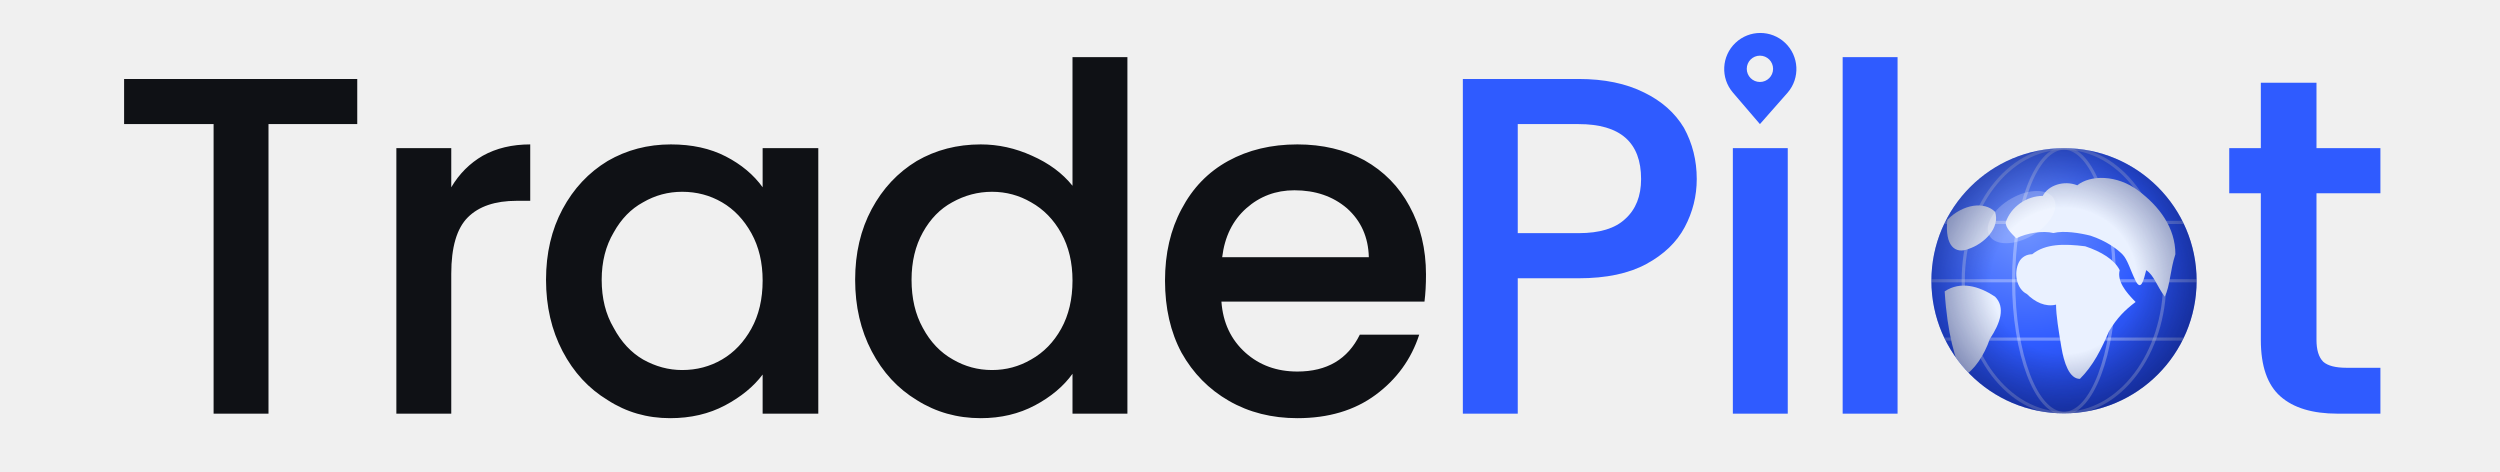
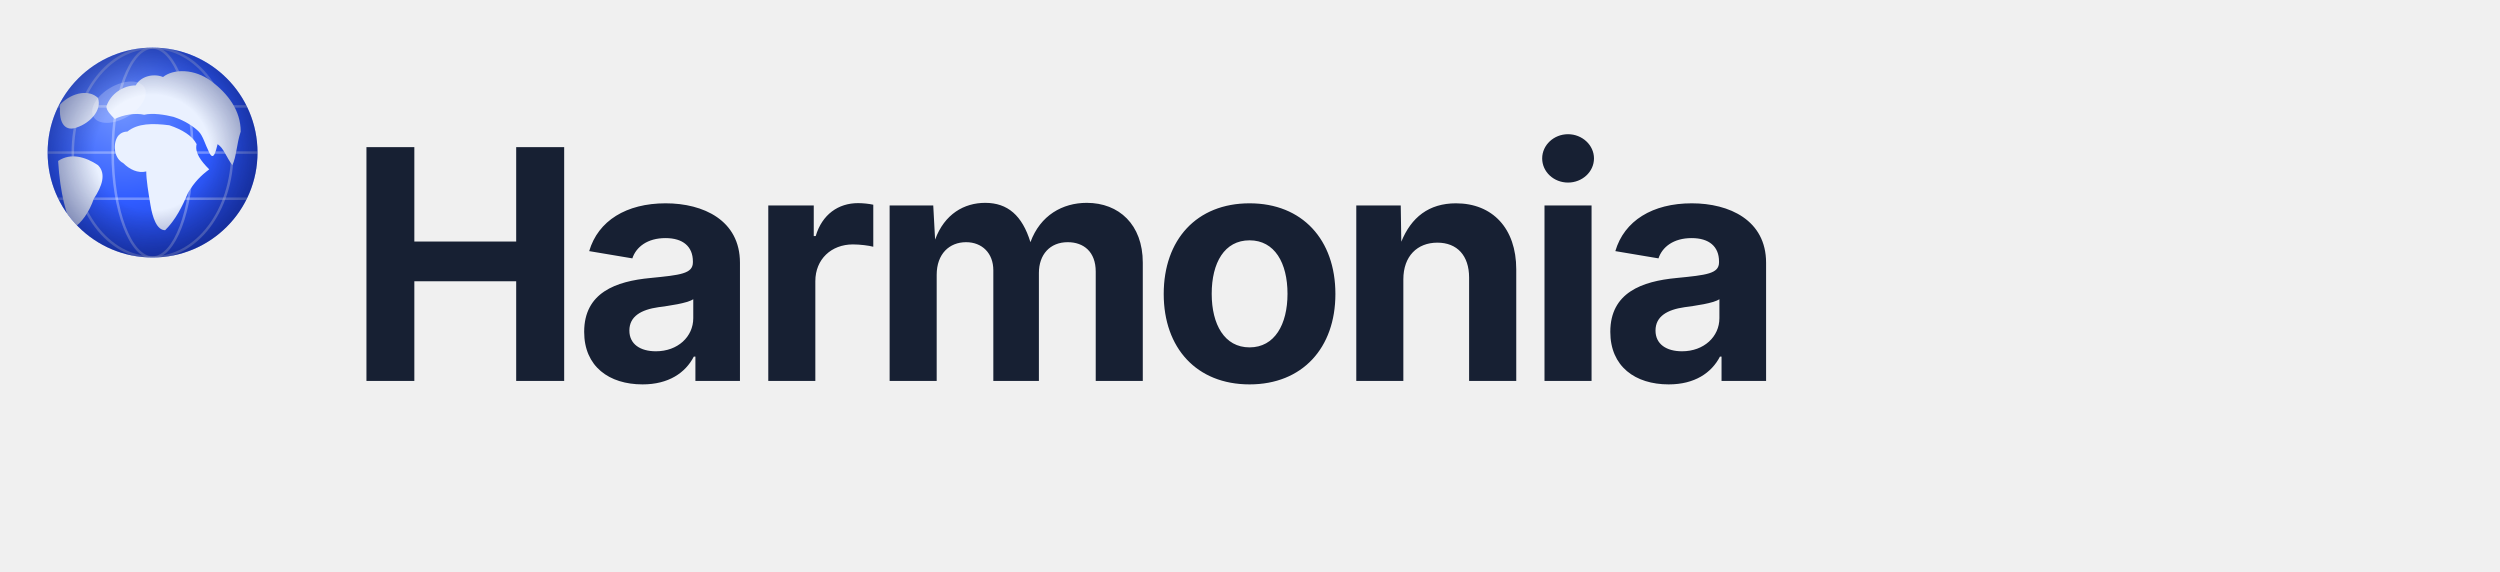
- <svg xmlns="http://www.w3.org/2000/svg" viewBox="0 3 332.4 62.7" width="997.2" height="188.1" role="img" aria-label="TradePilot">
-   <path fill="#0F1115" d="M47.5 13.5V19.5H35.7V58H28.4V19.5H16.5V13.5ZM70.5 22.2V29.7H68.7Q64.4 29.7 62.2 31.9Q60 34.1 60 39.4V58H52.7V22.7H60V27.9Q61.6 25.2 64.2 23.7Q66.9 22.2 70.5 22.2ZM89.2 22.2Q93.4 22.2 96.5 23.8Q99.6 25.4 101.4 27.9V22.7H108.8V58H101.4V52.8Q99.6 55.2 96.4 56.9Q93.2 58.6 89.1 58.6Q84.5 58.6 80.8 56.2Q77 53.9 74.8 49.7Q72.6 45.5 72.6 40.2Q72.6 34.9 74.8 30.8Q77 26.7 80.8 24.4Q84.6 22.2 89.2 22.2ZM90.7 28.5Q87.9 28.5 85.5 29.9Q83.1 31.2 81.6 33.9Q80 36.6 80 40.2Q80 43.9 81.6 46.6Q83.1 49.4 85.5 50.8Q88 52.2 90.7 52.2Q93.6 52.2 96 50.8Q98.4 49.4 99.9 46.7Q101.4 44 101.4 40.3Q101.4 36.7 99.9 34Q98.4 31.3 96 29.9Q93.6 28.5 90.7 28.5ZM130.4 22.2Q133.9 22.2 137.2 23.7Q140.6 25.2 142.6 27.7V10.6H149.9V58H142.6V52.7Q140.8 55.2 137.6 56.9Q134.4 58.6 130.4 58.6Q125.7 58.6 121.9 56.2Q118.1 53.9 115.9 49.7Q113.7 45.5 113.7 40.2Q113.7 34.9 115.9 30.8Q118.1 26.7 121.9 24.4Q125.7 22.2 130.4 22.2ZM131.9 28.5Q129.1 28.5 126.6 29.9Q124.2 31.2 122.7 33.9Q121.2 36.6 121.2 40.2Q121.2 43.9 122.7 46.6Q124.2 49.4 126.7 50.8Q129.1 52.2 131.9 52.2Q134.7 52.2 137.1 50.8Q139.6 49.4 141.1 46.7Q142.6 44 142.6 40.3Q142.6 36.7 141.1 34Q139.6 31.3 137.1 29.9Q134.7 28.5 131.9 28.5ZM189.4 43.1H162.4Q162.7 47.3 165.6 49.9Q168.4 52.4 172.5 52.4Q178.4 52.4 180.8 47.5H188.7Q187.1 52.4 182.9 55.5Q178.7 58.6 172.5 58.6Q167.4 58.6 163.4 56.3Q159.4 54 157.1 49.9Q154.9 45.8 154.9 40.3Q154.9 34.9 157.1 30.8Q159.3 26.6 163.3 24.4Q167.3 22.2 172.5 22.2Q177.5 22.2 181.4 24.3Q185.3 26.5 187.4 30.4Q189.6 34.4 189.6 39.5Q189.6 41.5 189.4 43.1ZM182 37.2Q181.9 33.2 179.1 30.7Q176.3 28.3 172.1 28.3Q168.4 28.3 165.7 30.7Q163 33.1 162.5 37.2Z" />
-   <path fill="#2F5BFF" d="M209.9 40H201.8V58H194.5V13.5H209.9Q215 13.5 218.6 15.3Q222.1 17 223.9 20Q225.6 23.1 225.6 26.8Q225.6 30.2 224 33.2Q222.4 36.2 218.9 38.1Q215.4 40 209.9 40ZM218.2 26.8Q218.2 19.5 209.9 19.5H201.8V34H209.9Q214.1 34 216.1 32.1Q218.2 30.2 218.2 26.8ZM237.7 22.7V58H230.4V22.7ZM252.3 10.6V58H245V10.6ZM308 28.7V48.2Q308 50.2 308.9 51.1Q309.8 51.9 312 51.9H316.5V58H310.8Q305.8 58 303.2 55.7Q300.6 53.4 300.6 48.2V28.7H296.4V22.7H300.6V14H308V22.7H316.5V28.7ZM234 19.5L230.4 15.3A4.8 4.8 0 1 1 237.7 15.3ZM234 13.9a1.7 1.7 0 1 0 0 -3.5a1.7 1.7 0 1 0 0 3.5Z" />
-   <g transform="translate(256.8 22.7) scale(0.3526)">
-     <defs>
-       <radialGradient id="gb" cx="36%" cy="30%" r="80%">
-         <stop offset="0" stop-color="#6F93FF" />
-         <stop offset=".55" stop-color="#2F5BFF" />
-         <stop offset="1" stop-color="#1A38BD" />
-       </radialGradient>
-       <radialGradient id="gs" cx="50%" cy="50%" r="50%">
-         <stop offset=".55" stop-color="#0B1A66" stop-opacity="0" />
-         <stop offset="1" stop-color="#0B1A66" stop-opacity=".45" />
-       </radialGradient>
-       <clipPath id="gc">
-         <circle cx="50" cy="50" r="50" />
-       </clipPath>
-     </defs>
-     <g clip-path="url(#gc)">
-       <circle cx="50" cy="50" r="50" fill="url(#gb)" />
-       <g fill="none" stroke="#fff" stroke-opacity=".32" stroke-width="1.2">
-         <ellipse cx="50" cy="50" rx="19" ry="50" />
-         <ellipse cx="50" cy="50" rx="38" ry="50" />
-         <path d="M0 50H100M4 28H96M4 72H96" />
+ <svg xmlns="http://www.w3.org/2000/svg" viewBox="0 0 420 96" role="img" aria-label="Harmonia">
+   <g transform="translate(-248.8 -14.7)">
+     <g transform="translate(256.8 22.7) scale(0.3526)">
+       <defs>
+         <radialGradient id="gb" cx="36%" cy="30%" r="80%">
+           <stop offset="0" stop-color="#6F93FF" />
+           <stop offset=".55" stop-color="#2F5BFF" />
+           <stop offset="1" stop-color="#1A38BD" />
+         </radialGradient>
+         <radialGradient id="gs" cx="50%" cy="50%" r="50%">
+           <stop offset=".55" stop-color="#0B1A66" stop-opacity="0" />
+           <stop offset="1" stop-color="#0B1A66" stop-opacity=".45" />
+         </radialGradient>
+         <clipPath id="gc">
+           <circle cx="50" cy="50" r="50" />
+         </clipPath>
+       </defs>
+       <g clip-path="url(#gc)">
+         <circle cx="50" cy="50" r="50" fill="url(#gb)" />
+         <g fill="none" stroke="#fff" stroke-opacity=".32" stroke-width="1.2">
+           <ellipse cx="50" cy="50" rx="19" ry="50" />
+           <ellipse cx="50" cy="50" rx="38" ry="50" />
+           <path d="M0 50H100M4 28H96M4 72H96" />
+         </g>
+         <g fill="#EAF1FF">
+           <path d="M6 27C12 21 20 20 24 24C26 30 20 36 14 38C9 40 5 37 6 27Z" />
+           <path d="M5 54C11 50 18 52 24 56C28 60 26 66 22 72C20 78 16 84 12 86C9 80 6 70 5 54Z" />
+           <path d="M28 28C30 22 36 18 42 18C44 14 50 12 55 14C60 10 70 10 78 16C86 22 92 30 92 40C90 46 90 52 88 56C85 52 84 48 81 46C80 50 79 54 77 50C75 46 74 42 72 40C70 38 66 35 60 33C56 32 50 31 46 32C42 31 36 32 32 34C30 32 28 30 28 28Z" />
+           <path d="M38 40C43 36 50 36 58 37C64 39 69 42 71 46C70 50 73 54 77 58C73 61 70 64 67 69C64 76 61 82 56 87C52 87 50 81 49 75C48 69 47 63 47 59C43 60 39 58 36 55C32 53 31 47 33 43C34 41 36 40 38 40Z" />
+         </g>
+         <circle cx="50" cy="50" r="50" fill="url(#gs)" />
+         <ellipse cx="34" cy="26" rx="14" ry="8" fill="#fff" fill-opacity=".22" transform="rotate(-30 34 26)" />
      </g>
-       <g fill="#EAF1FF">
-         <path d="M6 27C12 21 20 20 24 24C26 30 20 36 14 38C9 40 5 37 6 27Z" />
-         <path d="M5 54C11 50 18 52 24 56C28 60 26 66 22 72C20 78 16 84 12 86C9 80 6 70 5 54Z" />
-         <path d="M28 28C30 22 36 18 42 18C44 14 50 12 55 14C60 10 70 10 78 16C86 22 92 30 92 40C90 46 90 52 88 56C85 52 84 48 81 46C80 50 79 54 77 50C75 46 74 42 72 40C70 38 66 35 60 33C56 32 50 31 46 32C42 31 36 32 32 34C30 32 28 30 28 28Z" />
-         <path d="M38 40C43 36 50 36 58 37C64 39 69 42 71 46C70 50 73 54 77 58C73 61 70 64 67 69C64 76 61 82 56 87C52 87 50 81 49 75C48 69 47 63 47 59C43 60 39 58 36 55C32 53 31 47 33 43C34 41 36 40 38 40Z" />
-       </g>
-       <circle cx="50" cy="50" r="50" fill="url(#gs)" />
-       <ellipse cx="34" cy="26" rx="14" ry="8" fill="#fff" fill-opacity=".22" transform="rotate(-30 34 26)" />
    </g>
  </g>
+   <text x="58" y="64" font-family="Inter,Arial,sans-serif" font-size="54" font-weight="650" letter-spacing="-2" fill="#172033">Harmonia</text>
</svg>
